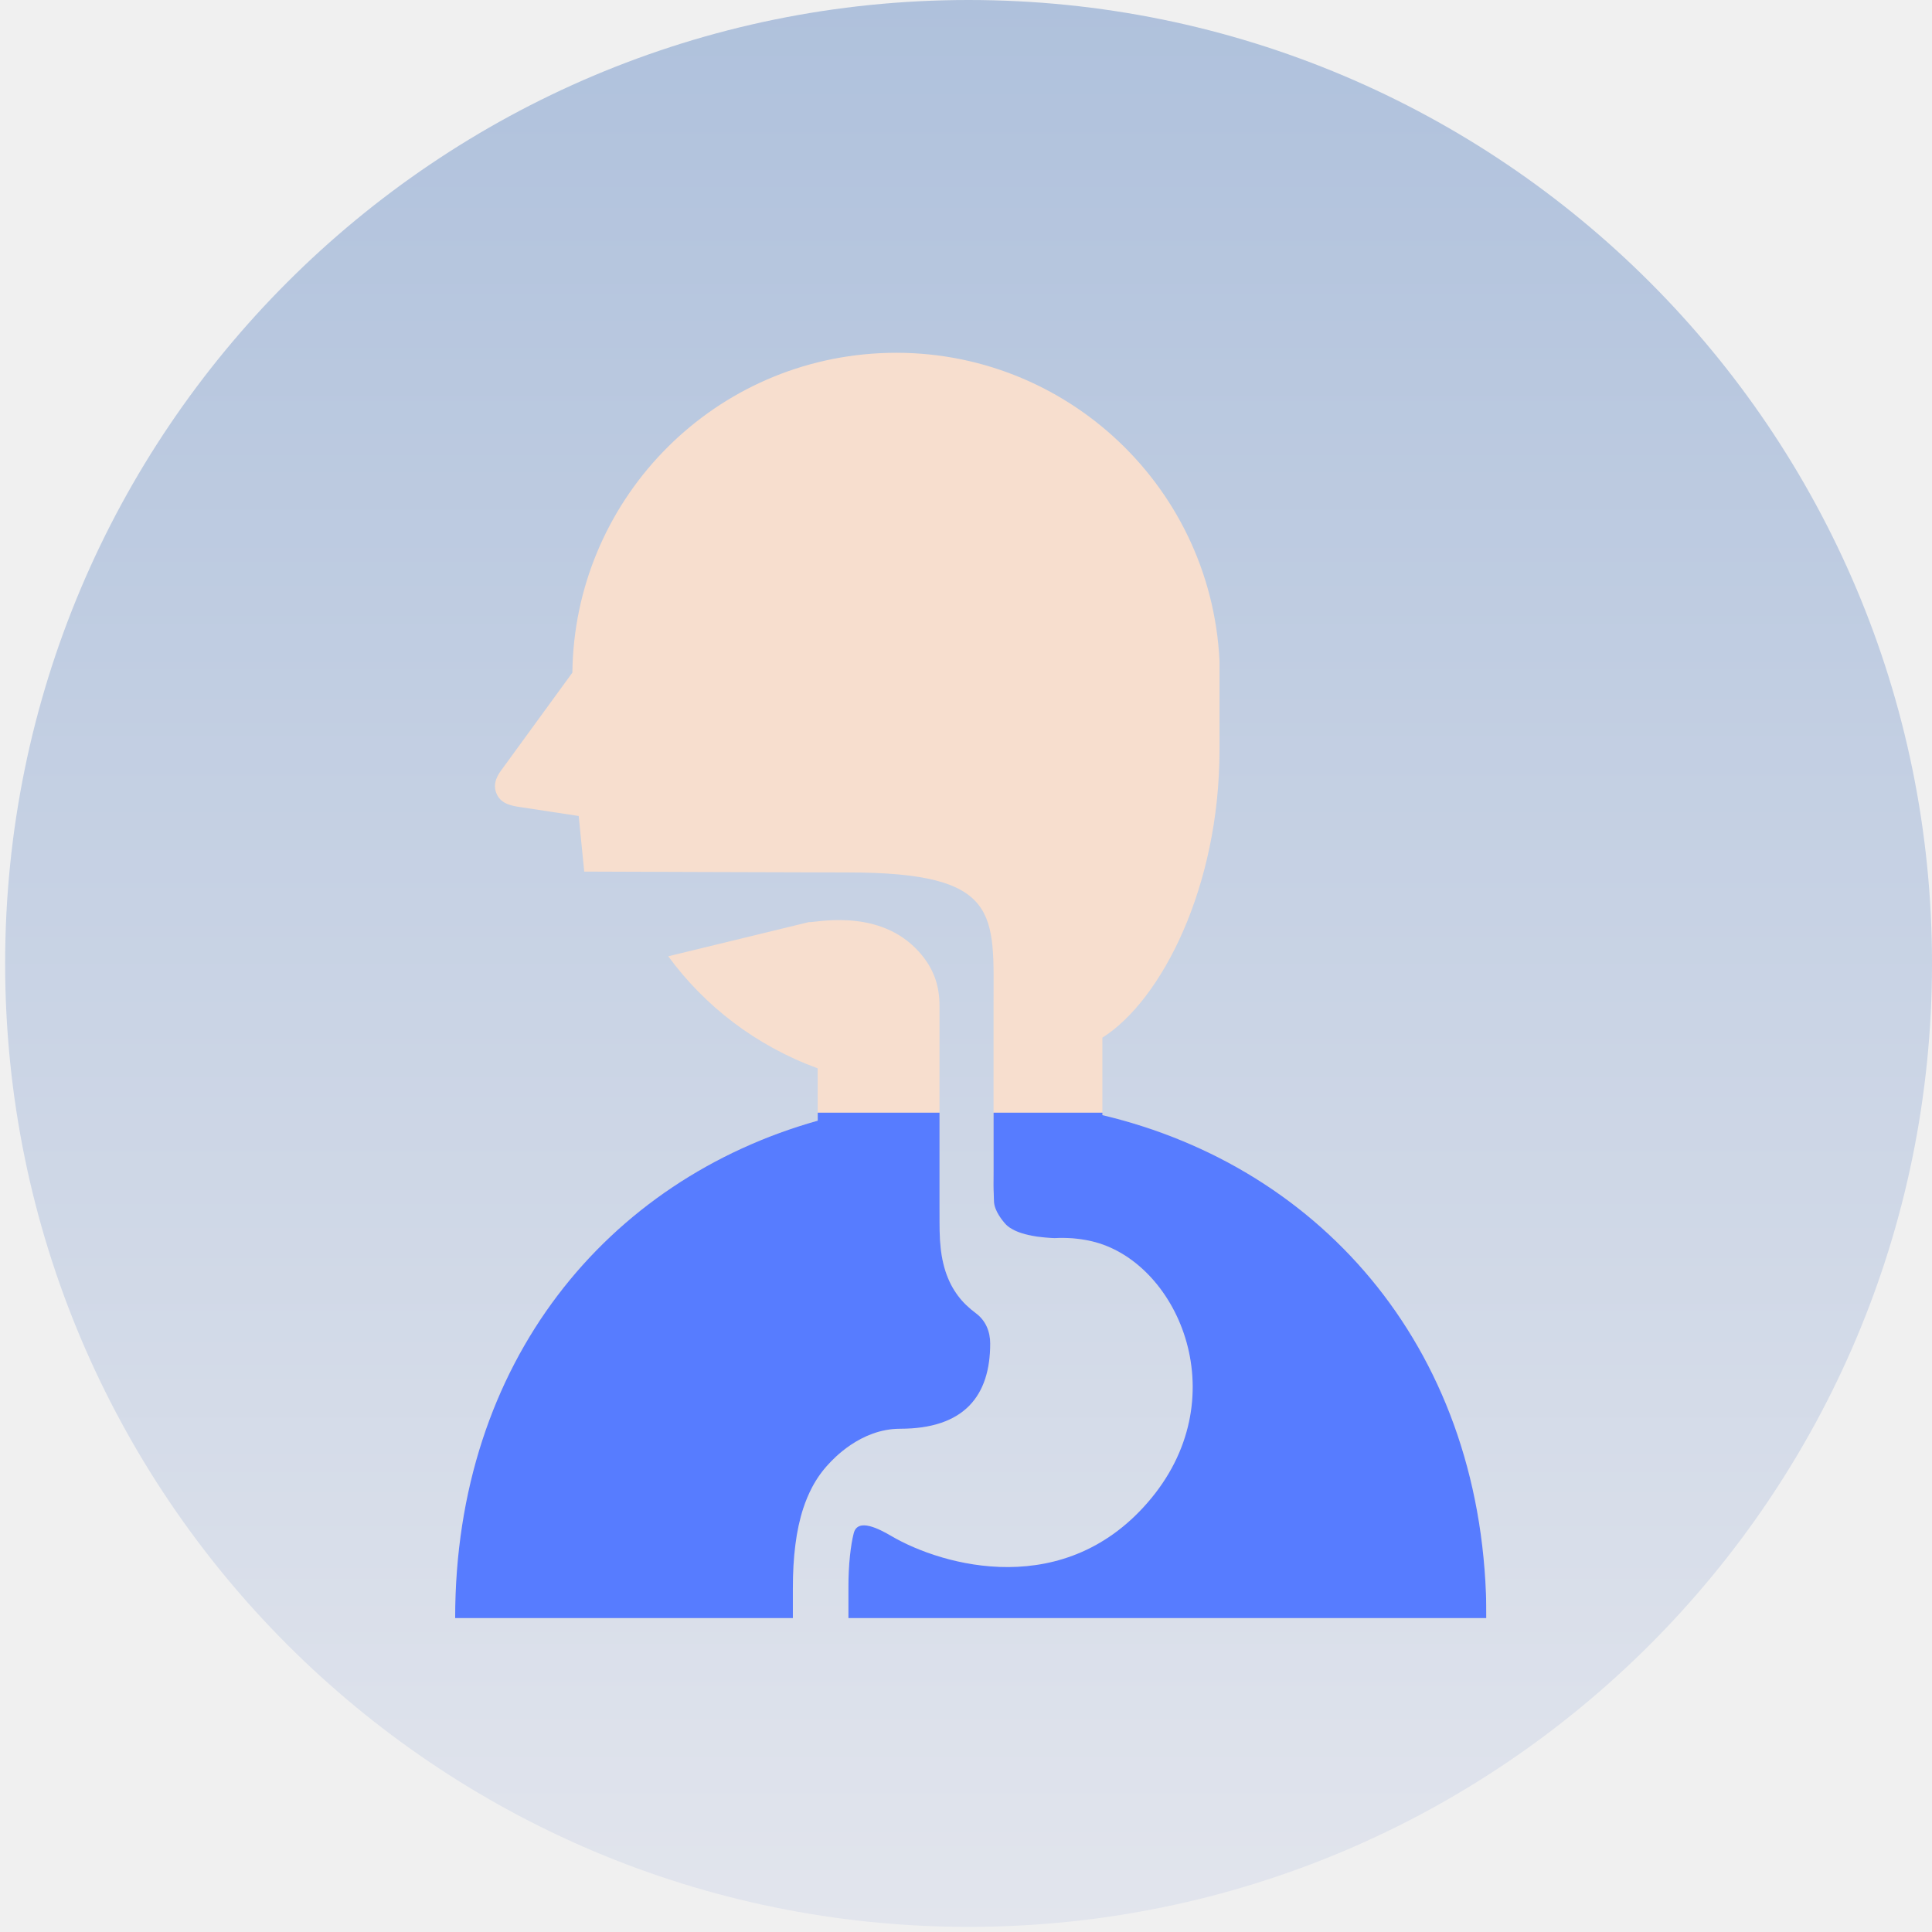
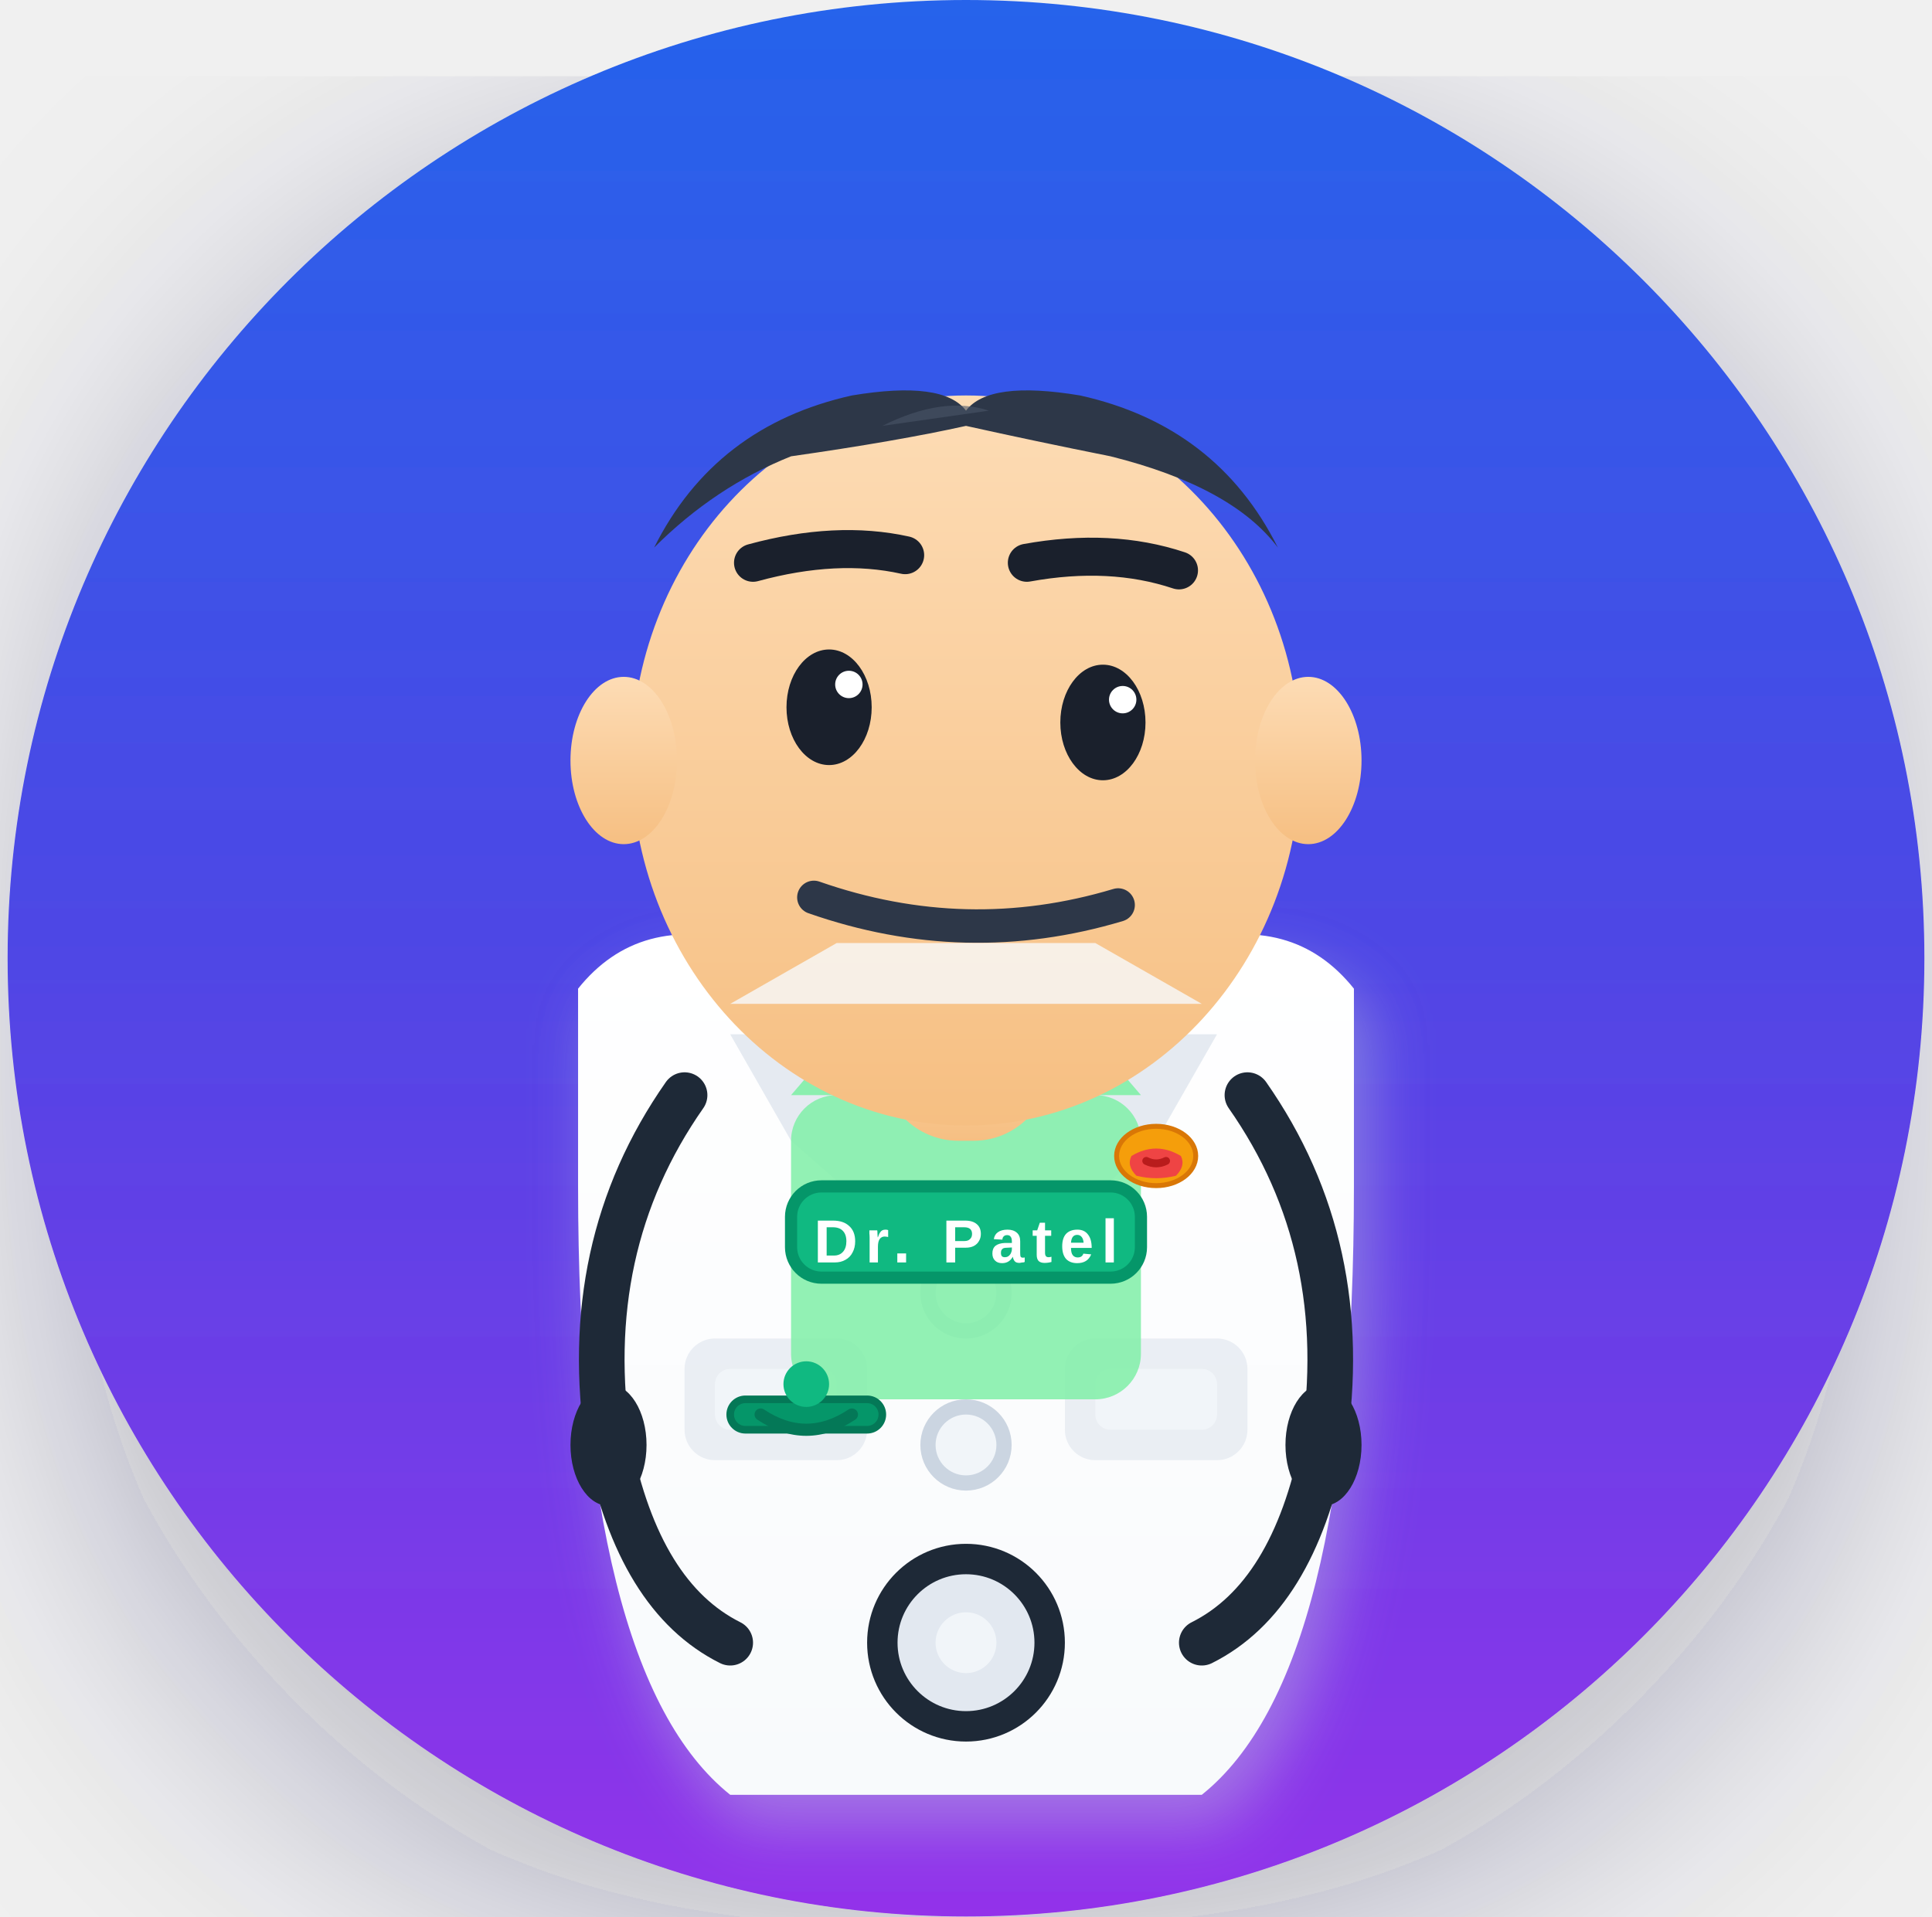
- <svg xmlns="http://www.w3.org/2000/svg" width="126" height="126" viewBox="0 0 126 126" fill="none">
-   <circle cx="63.168" cy="62.833" r="62.833" fill="url(#paint0_linear_4741_2378)" />
-   <path d="M64.577 87.625C64.577 86.856 64.295 86.131 63.646 85.648C63.192 85.31 62.794 84.935 62.482 84.514C62.301 84.273 62.147 84.023 62.016 83.772C61.868 83.48 61.749 83.187 61.656 82.898C61.55 82.565 61.475 82.238 61.419 81.918C61.356 81.553 61.324 81.201 61.301 80.856C61.278 80.465 61.273 80.093 61.273 79.735C61.273 79.405 61.271 79.085 61.271 78.793V78.581V77.108V76.524C61.271 76.524 61.271 68.415 61.271 65.59C61.271 64.252 60.886 63.016 59.702 61.832C57.06 59.191 53.003 60.213 52.762 60.135L43.58 62.366C45.957 65.605 49.281 68.193 53.328 69.674V73.087C39.629 76.939 29.682 88.795 29.682 105.527H42.688H51.707V103.575C51.707 102.55 51.76 101.613 51.87 100.752C51.979 99.888 52.147 99.098 52.384 98.372C52.543 97.889 52.734 97.433 52.958 97.005C53.258 96.433 53.626 95.917 54.054 95.464C54.301 95.204 56.099 93.18 58.703 93.18C62.888 93.18 64.577 91.029 64.577 87.625Z" fill="#F7DECE" />
-   <path d="M71.895 72.726V67.674C75.76 65.229 79.533 57.826 79.533 48.914V43.096C78.964 31.447 69.057 22.464 57.407 23.033C46.194 23.582 37.453 32.787 37.329 43.867L32.691 50.233C32.313 50.734 32.132 51.283 32.431 51.86C32.741 52.447 33.393 52.555 33.922 52.636L37.742 53.217L38.102 56.843C38.102 56.843 52.91 56.899 55.3 56.899C65.358 56.899 64.796 59.639 64.796 65.59C64.796 68.415 64.796 76.013 64.796 76.013V76.358C64.796 76.685 64.791 77.002 64.791 77.302C64.791 77.67 64.821 78.015 64.821 78.322C64.821 78.972 65.433 79.664 65.526 79.777C65.579 79.84 65.642 79.901 65.718 79.966C65.803 80.037 65.909 80.107 66.045 80.18C66.199 80.266 66.393 80.349 66.634 80.427C66.912 80.515 67.256 80.593 67.669 80.654C67.992 80.697 68.359 80.732 68.775 80.747C69.523 80.707 70.341 80.754 71.18 80.948C76.73 82.222 80.648 90.936 75.093 97.697C69.535 104.459 61.437 102.114 58.138 100.18C57.34 99.714 55.937 98.969 55.675 99.994C55.567 100.417 55.491 100.905 55.431 101.454C55.365 102.082 55.327 102.787 55.33 103.575V105.526H81.464H96.939C96.939 88.231 86.309 76.146 71.895 72.726Z" fill="#F7DECE" />
-   <mask id="mask0_4741_2378" style="mask-type:alpha" maskUnits="userSpaceOnUse" x="29" y="23" width="68" height="83">
-     <path d="M64.579 87.625C64.579 86.856 64.297 86.131 63.648 85.648C63.194 85.31 62.797 84.935 62.484 84.514C62.303 84.273 62.149 84.023 62.018 83.772C61.87 83.48 61.751 83.187 61.658 82.898C61.552 82.565 61.477 82.238 61.421 81.918C61.358 81.553 61.326 81.201 61.303 80.856C61.28 80.465 61.275 80.093 61.275 79.735C61.275 79.405 61.273 79.085 61.273 78.793V78.581V77.108V76.524C61.273 76.524 61.273 68.415 61.273 65.59C61.273 64.252 60.887 63.016 59.704 61.832C57.062 59.191 53.005 60.213 52.764 60.135L43.582 62.366C45.959 65.605 49.283 68.193 53.33 69.674V73.087C39.631 76.939 29.684 88.795 29.684 105.527H42.69H51.709V103.575C51.709 102.55 51.761 101.613 51.872 100.752C51.981 99.888 52.149 99.098 52.386 98.372C52.545 97.889 52.736 97.433 52.96 97.005C53.26 96.433 53.628 95.917 54.056 95.464C54.303 95.204 56.101 93.18 58.705 93.18C62.89 93.18 64.579 91.029 64.579 87.625Z" fill="white" />
-     <path d="M71.897 72.726V67.674C75.762 65.229 79.535 57.826 79.535 48.914V43.096C78.966 31.447 69.059 22.464 57.41 23.033C46.196 23.582 37.455 32.787 37.331 43.867L32.693 50.233C32.315 50.734 32.134 51.283 32.433 51.86C32.743 52.447 33.395 52.555 33.924 52.636L37.744 53.217L38.104 56.843C38.104 56.843 52.912 56.899 55.302 56.899C65.359 56.899 64.798 59.639 64.798 65.59C64.798 68.415 64.798 76.013 64.798 76.013V76.358C64.798 76.685 64.793 77.002 64.793 77.302C64.793 77.67 64.823 78.015 64.823 78.322C64.823 78.972 65.435 79.664 65.528 79.777C65.581 79.84 65.644 79.901 65.72 79.966C65.805 80.037 65.911 80.107 66.047 80.18C66.201 80.266 66.395 80.349 66.636 80.427C66.913 80.515 67.258 80.593 67.671 80.654C67.994 80.697 68.361 80.732 68.777 80.747C69.525 80.707 70.343 80.754 71.182 80.948C76.732 82.222 80.65 90.936 75.095 97.697C69.537 104.459 61.439 102.114 58.14 100.18C57.342 99.714 55.939 98.969 55.677 99.994C55.569 100.417 55.493 100.905 55.433 101.454C55.367 102.082 55.329 102.787 55.332 103.575V105.526H81.466H96.941C96.941 88.231 86.311 76.146 71.897 72.726Z" fill="#F7DECE" />
-   </mask>
-   <g mask="url(#mask0_4741_2378)">
-     <rect x="29.684" y="72.566" width="67.257" height="33.629" fill="#577CFF" />
+ <svg xmlns="http://www.w3.org/2000/svg" width="127" height="126" viewBox="0 0 127 126" fill="none">
+   <defs>
+     <linearGradient id="bg1" x1="63.5" y1="0" x2="63.5" y2="126" gradientUnits="userSpaceOnUse">
+       <stop offset="0%" stop-color="#2563EB" />
+       <stop offset="50%" stop-color="#4F46E5" />
+       <stop offset="100%" stop-color="#9333EA" />
+     </linearGradient>
+     <linearGradient id="skin1" x1="0" y1="0" x2="0" y2="1" gradientUnits="objectBoundingBox">
+       <stop offset="0%" stop-color="#FDDCB5" />
+       <stop offset="100%" stop-color="#F6BF82" />
+     </linearGradient>
+     <linearGradient id="coat1" x1="0%" y1="0%" x2="0%" y2="100%" gradientUnits="objectBoundingBox">
+       <stop offset="0%" stop-color="#FFFFFF" />
+       <stop offset="100%" stop-color="#F8FAFC" />
+     </linearGradient>
+     <filter id="sh1" x="-50%" y="-50%" width="200%" height="200%">
+       <feDropShadow dx="0" dy="5" stdDeviation="10" flood-color="#1E1B4B" flood-opacity="0.3" />
+     </filter>
+     <filter id="coatShadow" x="-20%" y="-20%" width="140%" height="140%">
+       <feDropShadow dx="1" dy="2" stdDeviation="2" flood-color="#CBD5E1" flood-opacity="0.4" />
+     </filter>
+   </defs>
+   <circle cx="63.5" cy="63" r="63" fill="url(#bg1)" filter="url(#sh1)" />
+   <path d="M38 78 Q38 110 48 118 L79 118 Q89 110 89 78 L89 65 Q85 60 78 62 L49 62 Q42 60 38 65 Z" fill="url(#coat1)" filter="url(#coatShadow)" />
+   <path d="M48 68 L52 75 L60 82 L68 82 L76 75 L80 68" fill="#E2E8F0" opacity="0.9" />
+   <circle cx="63.5" cy="85" r="2.5" fill="#F1F5F9" stroke="#CBD5E1" stroke-width="1" />
+   <circle cx="63.5" cy="95" r="2.5" fill="#F1F5F9" stroke="#CBD5E1" stroke-width="1" />
+   <circle cx="63.5" cy="105" r="2.5" fill="#F1F5F9" stroke="#CBD5E1" stroke-width="1" />
+   <rect x="45" y="88" width="12" height="8" rx="2" fill="#E2E8F0" opacity="0.7" />
+   <rect x="47" y="90" width="8" height="4" rx="1" fill="#F1F5F9" />
+   <rect x="70" y="88" width="12" height="8" rx="2" fill="#E2E8F0" opacity="0.7" />
+   <rect x="72" y="90" width="8" height="4" rx="1" fill="#F1F5F9" />
+   <path d="M52 72 L58 65 L69 65 L75 72" fill="#86EFAC" opacity="0.95" />
+   <path d="M58 65 L63.5 68 L69 65" fill="#F0FDF4" opacity="0.8" />
+   <rect x="52" y="72" width="23" height="20" rx="3" fill="#86EFAC" opacity="0.9" />
+   <rect x="58" y="65" width="11" height="10" rx="5" fill="url(#skin1)" />
+   <ellipse cx="63.5" cy="50" rx="22" ry="24" fill="url(#skin1)" />
+   <path d="M43 36 Q47 28 56 26 Q62 25 63.5 27 Q65 25 71 26 Q80 28 84 36 Q81 32 73 30 Q68 29 63.5 28 Q59 29 52 30 Q47 32 43 36Z" fill="#2D3748" />
+   <path d="M58 28 Q62 26 65 27" fill="#4A5568" opacity="0.6" />
+   <ellipse cx="41" cy="50" rx="3.5" ry="5.5" fill="url(#skin1)" />
+   <ellipse cx="86" cy="50" rx="3.5" ry="5.5" fill="url(#skin1)" />
+   <ellipse cx="54.5" cy="46.5" rx="2.8" ry="3.8" fill="#1A202C" />
+   <ellipse cx="72.5" cy="47.5" rx="2.8" ry="3.8" fill="#1A202C" />
+   <circle cx="55.8" cy="45" r="0.9" fill="#FFFFFF" />
+   <circle cx="73.8" cy="46" r="0.9" fill="#FFFFFF" />
+   <path d="M49.5 37 Q55 35.5 59.5 36.5" fill="none" stroke="#1A202C" stroke-width="2.5" stroke-linecap="round" />
+   <path d="M67.5 37 Q73 36 77.5 37.5" fill="none" stroke="#1A202C" stroke-width="2.5" stroke-linecap="round" />
+   <path d="M53.5 59 Q63.5 62.5 73.5 59.5" fill="none" stroke="#2D3748" stroke-width="2.2" stroke-linecap="round" />
+   <g transform="translate(48 92)">
+     <rect x="0" y="0" width="10" height="2" rx="1" fill="#059669" stroke="#047857" stroke-width="0.5" />
+     <circle cx="5" cy="-1" r="1.5" fill="#10B981" />
+     <path d="M2 1 Q5 3 8 1" fill="none" stroke="#047857" stroke-width="0.8" stroke-linecap="round" />
  </g>
-   <defs>
-     <linearGradient id="paint0_linear_4741_2378" x1="63.168" y1="0" x2="63.168" y2="125.665" gradientUnits="userSpaceOnUse">
-       <stop stop-color="#AFC1DC" />
-       <stop offset="1" stop-color="#E2E5ED" />
-     </linearGradient>
-   </defs>
+   <path d="M45 72 Q38 82 40 95 Q42 105 48 108" fill="none" stroke="#1E2937" stroke-width="3" stroke-linecap="round" stroke-linejoin="round" />
+   <path d="M82 72 Q89 82 87 95 Q85 105 79 108" fill="none" stroke="#1E2937" stroke-width="3" stroke-linecap="round" stroke-linejoin="round" />
+   <ellipse cx="40" cy="95" rx="2.5" ry="4" fill="#1E2937" />
+   <ellipse cx="87" cy="95" rx="2.5" ry="4" fill="#1E2937" />
+   <circle cx="63.5" cy="108" r="5.5" fill="#E2E8F0" stroke="#1E2937" stroke-width="2" />
+   <circle cx="63.5" cy="108" r="2" fill="#F1F5F9" />
+   <rect x="52" y="78" width="23" height="6" rx="2" fill="#10B981" stroke="#059669" stroke-width="0.8" />
+   <text x="63.5" y="83" font-family="Arial, sans-serif" font-size="4" font-weight="bold" fill="white" text-anchor="middle" letter-spacing="0.5">Dr. Patel</text>
+   <g transform="translate(76 76) scale(0.65)">
+     <ellipse cx="0" cy="0" rx="4" ry="3" fill="#F59E0B" stroke="#D97706" stroke-width="0.5" />
+     <path d="M-2.5 0 Q0 -1.5 2.5 0 Q3 1 2 2 Q0 2.5 -2 2 Q-3 1 -2.5 0 Z" fill="#EF4444" />
+     <path d="M-1 0.5 Q0 1 1 0.5" fill="none" stroke="#B91C1C" stroke-width="0.8" stroke-linecap="round" />
+   </g>
+   <path d="M48 66 L55 62 L72 62 L79 66" fill="#F8FAFC" opacity="0.8" />
</svg>
